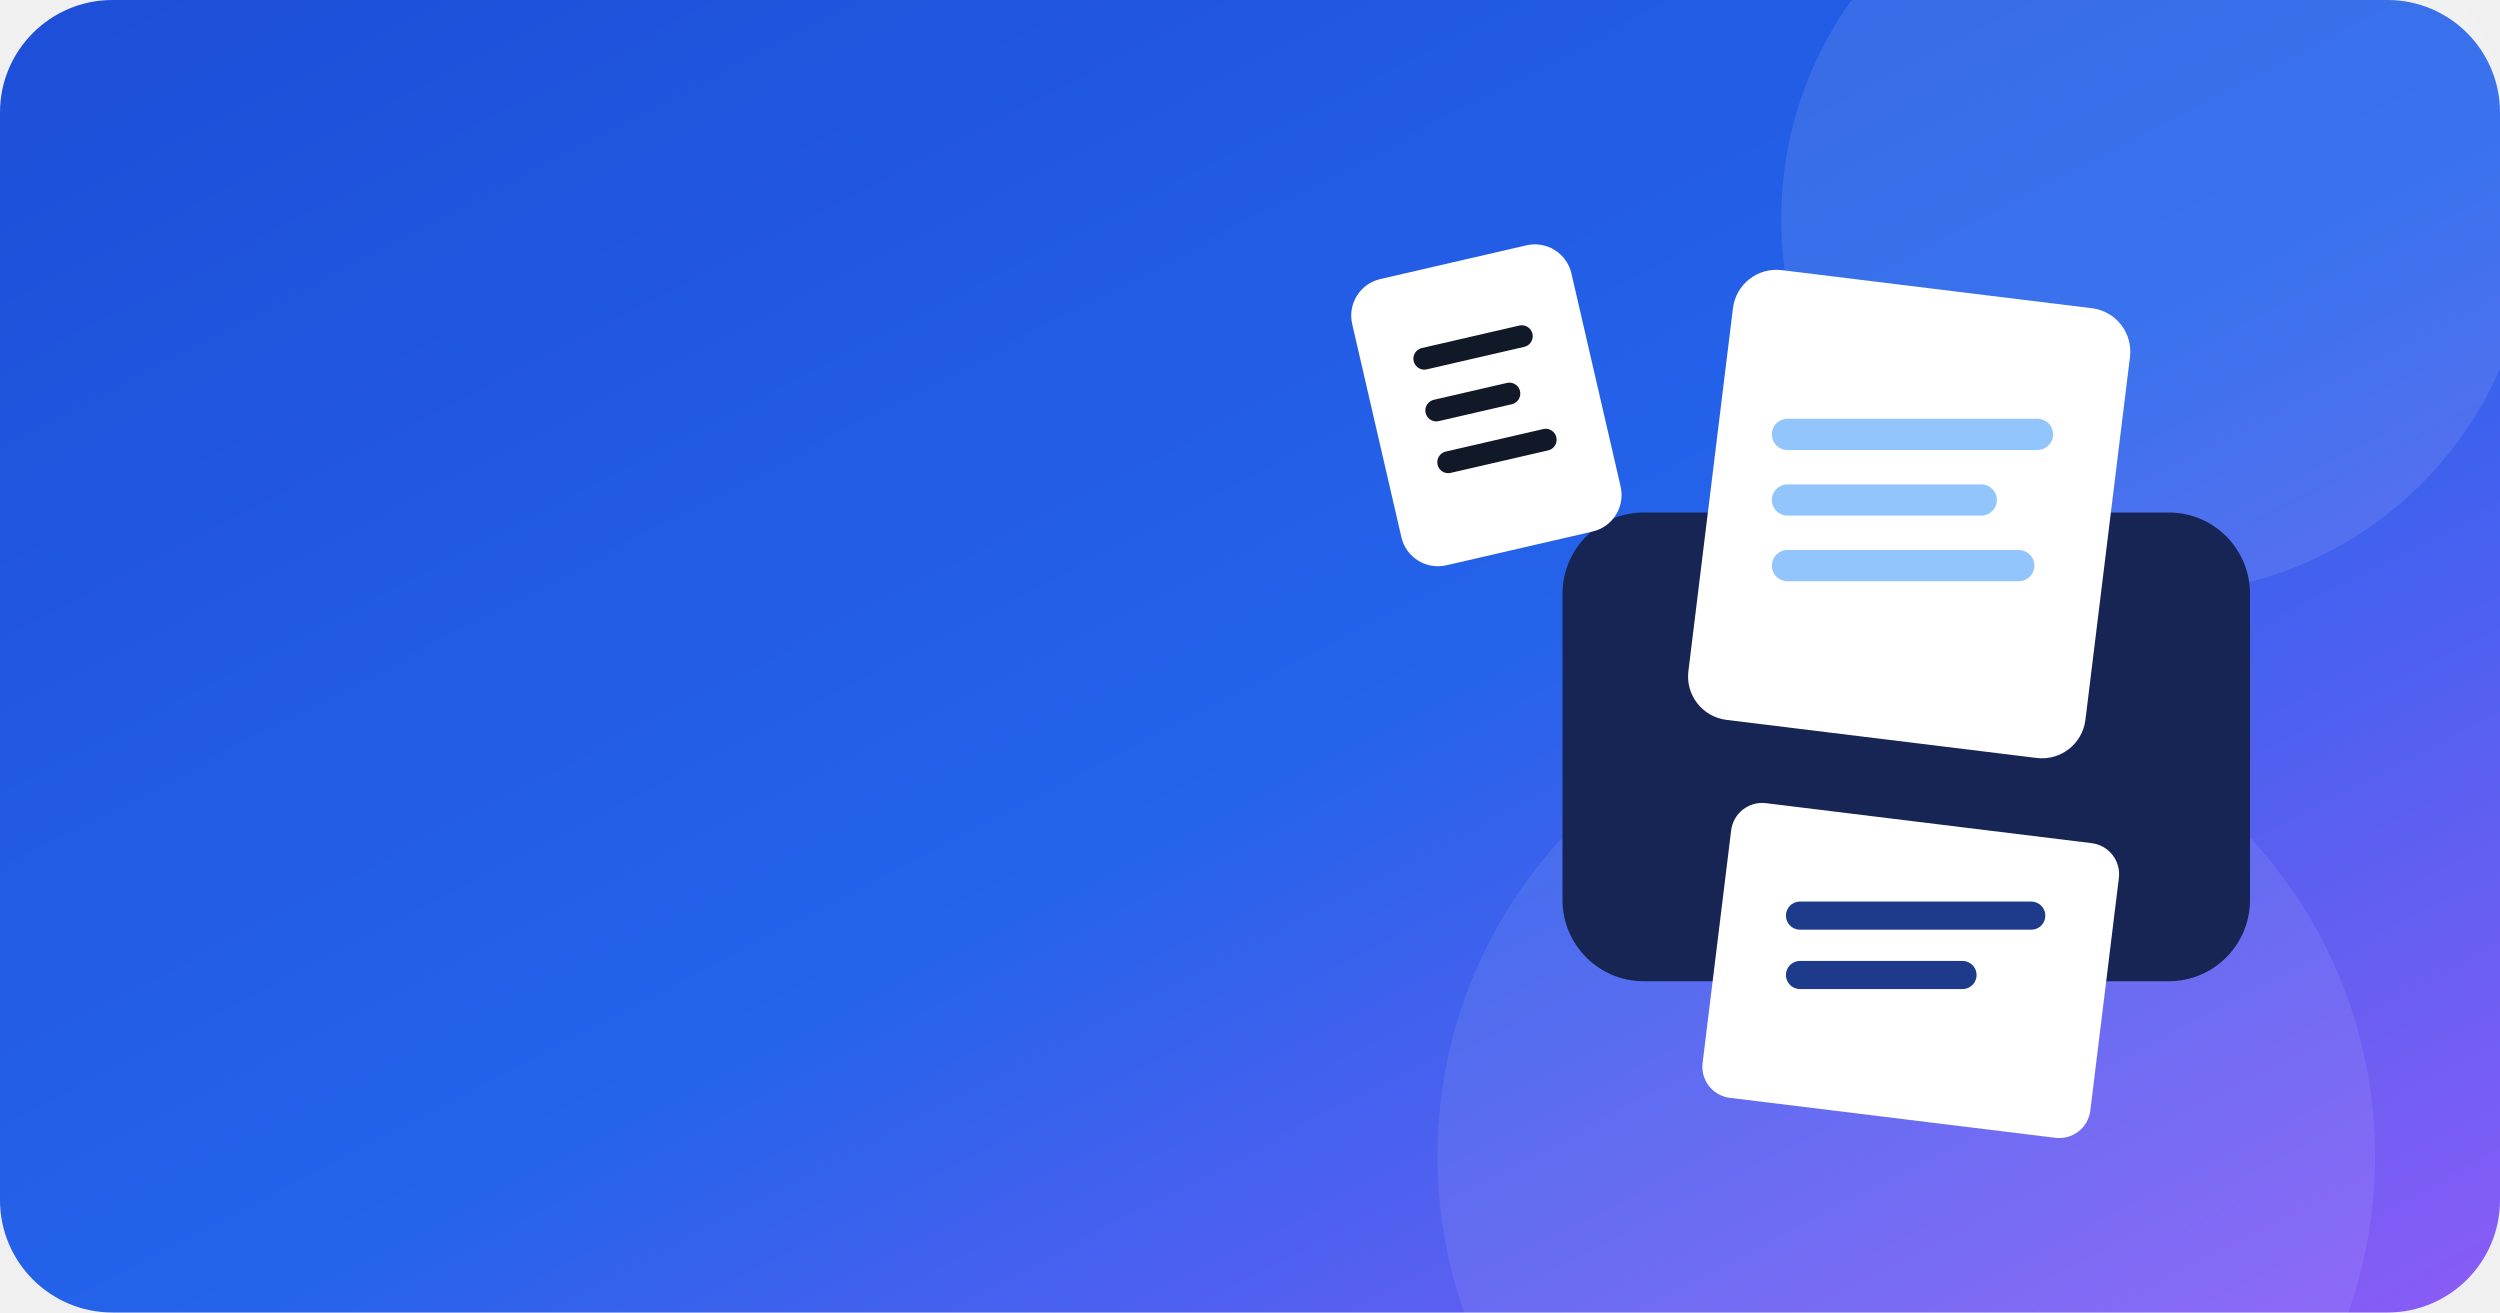
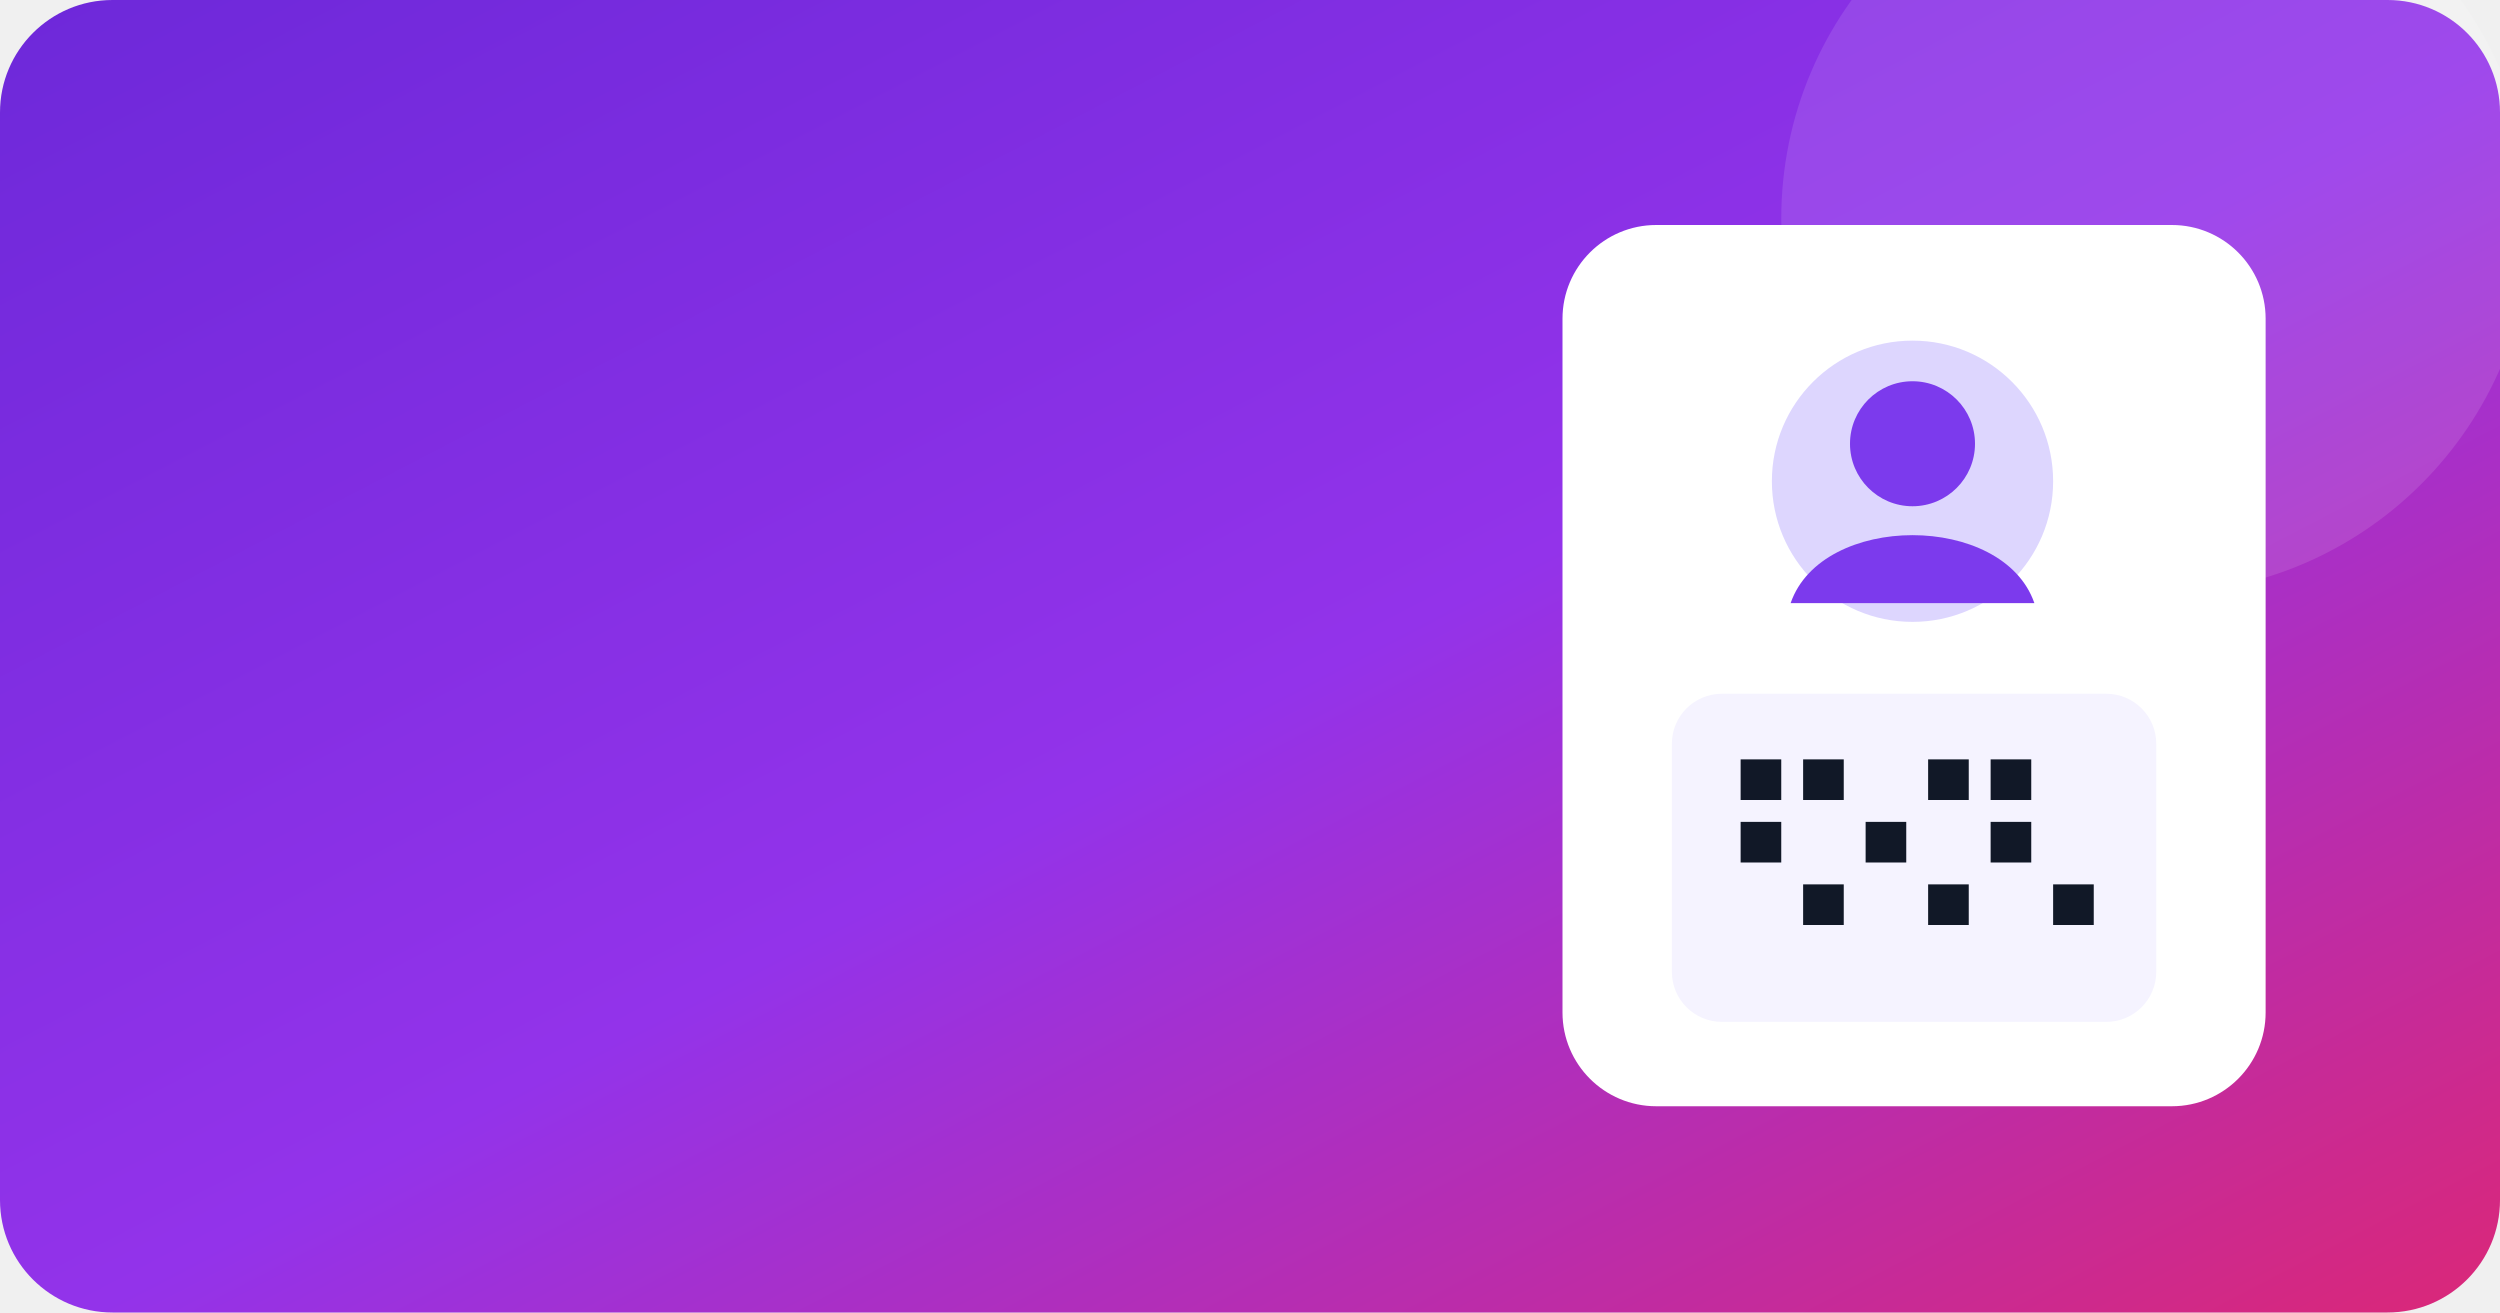
<svg xmlns="http://www.w3.org/2000/svg" viewBox="0 0 800 420">
  <defs>
    <linearGradient id="g" x1="0" y1="0" x2="1" y2="1">
-       <stop stop-color="#1d4ed8" />
-       <stop offset=".55" stop-color="#2563eb" />
-       <stop offset="1" stop-color="#8b5cf6" />
+       <stop stop-color="#6d28d9" />
+       <stop offset=".52" stop-color="#9333ea" />
+       <stop offset="1" stop-color="#db2777" />
    </linearGradient>
  </defs>
  <rect width="800" height="420" rx="36" fill="url(#g)" />
-   <circle cx="690" cy="70" r="120" fill="#fff" opacity=".1" />
-   <circle cx="610" cy="370" r="150" fill="#fff" opacity=".08" />
-   <g transform="translate(500 92)">
-     <rect x="0" y="72" width="220" height="150" rx="26" fill="#172554" />
-     <rect x="47" y="0" width="128" height="145" rx="14" fill="#fff" transform="rotate(7 111 72)" />
-     <path d="M72 47h80M72 68h62M72 89h74" stroke="#93c5fd" stroke-width="10" stroke-linecap="round" />
-     <rect x="49" y="171" width="125" height="95" rx="10" fill="#fff" transform="rotate(7 111 218)" />
-     <path d="M76 201h74M76 220h52" stroke="#1e3a8a" stroke-width="9" stroke-linecap="round" />
-   </g>
-   <g transform="translate(430 92) rotate(-13)">
-     <rect width="72" height="94" rx="12" fill="#fff" />
-     <path d="M20 28h32M20 45h24M20 62h32" stroke="#111827" stroke-width="7" stroke-linecap="round" />
+   <circle cx="690" cy="70" r="120" fill="#fff" opacity=".11" />
+   <g transform="translate(500 72)">
+     <rect width="225" height="282" rx="30" fill="#fff" />
+     <circle cx="112" cy="82" r="45" fill="#ddd6fe" />
+     <circle cx="112" cy="70" r="20" fill="#7c3aed" />
+     <path d="M73 121c10-29 68-29 78 0" fill="#7c3aed" />
+     <rect x="35" y="150" width="155" height="105" rx="16" fill="#f5f3ff" />
+     <g fill="#111827">
+       <rect x="57" y="171" width="13" height="13" />
+       <rect x="77" y="171" width="13" height="13" />
+       <rect x="117" y="171" width="13" height="13" />
+       <rect x="137" y="171" width="13" height="13" />
+       <rect x="57" y="191" width="13" height="13" />
+       <rect x="97" y="191" width="13" height="13" />
+       <rect x="137" y="191" width="13" height="13" />
+       <rect x="77" y="211" width="13" height="13" />
+       <rect x="117" y="211" width="13" height="13" />
+       <rect x="157" y="211" width="13" height="13" />
+     </g>
  </g>
</svg>
